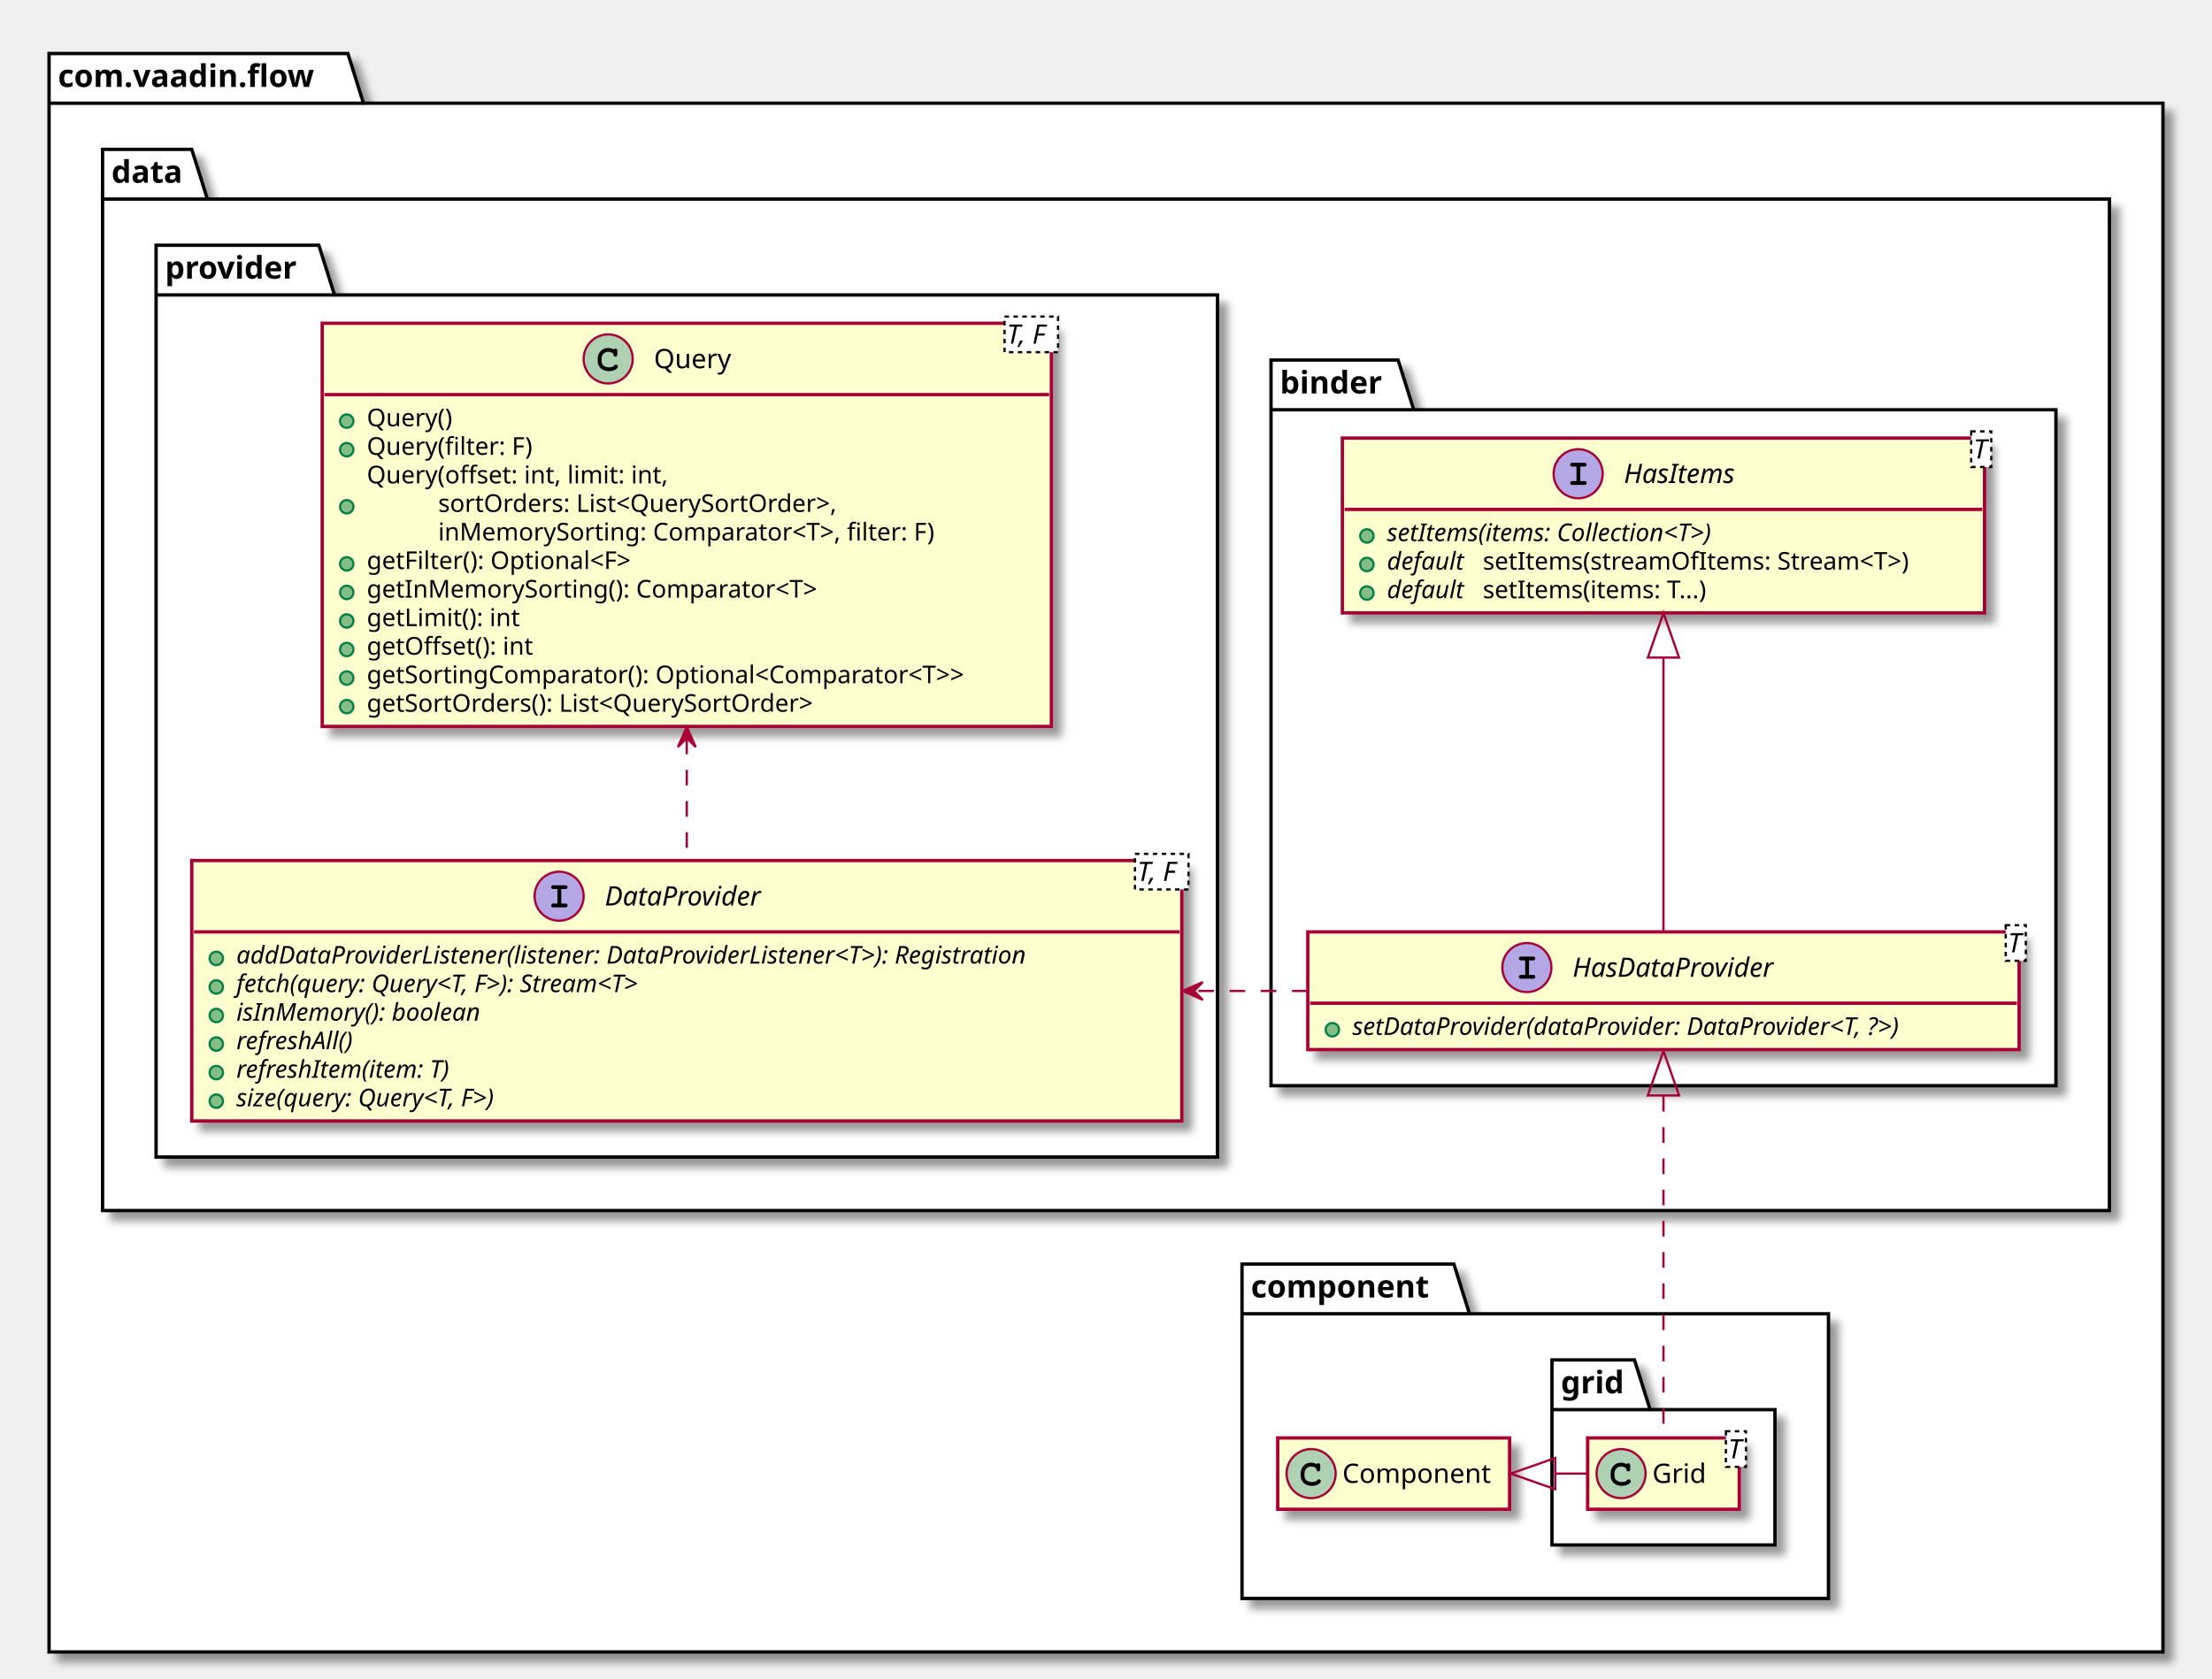
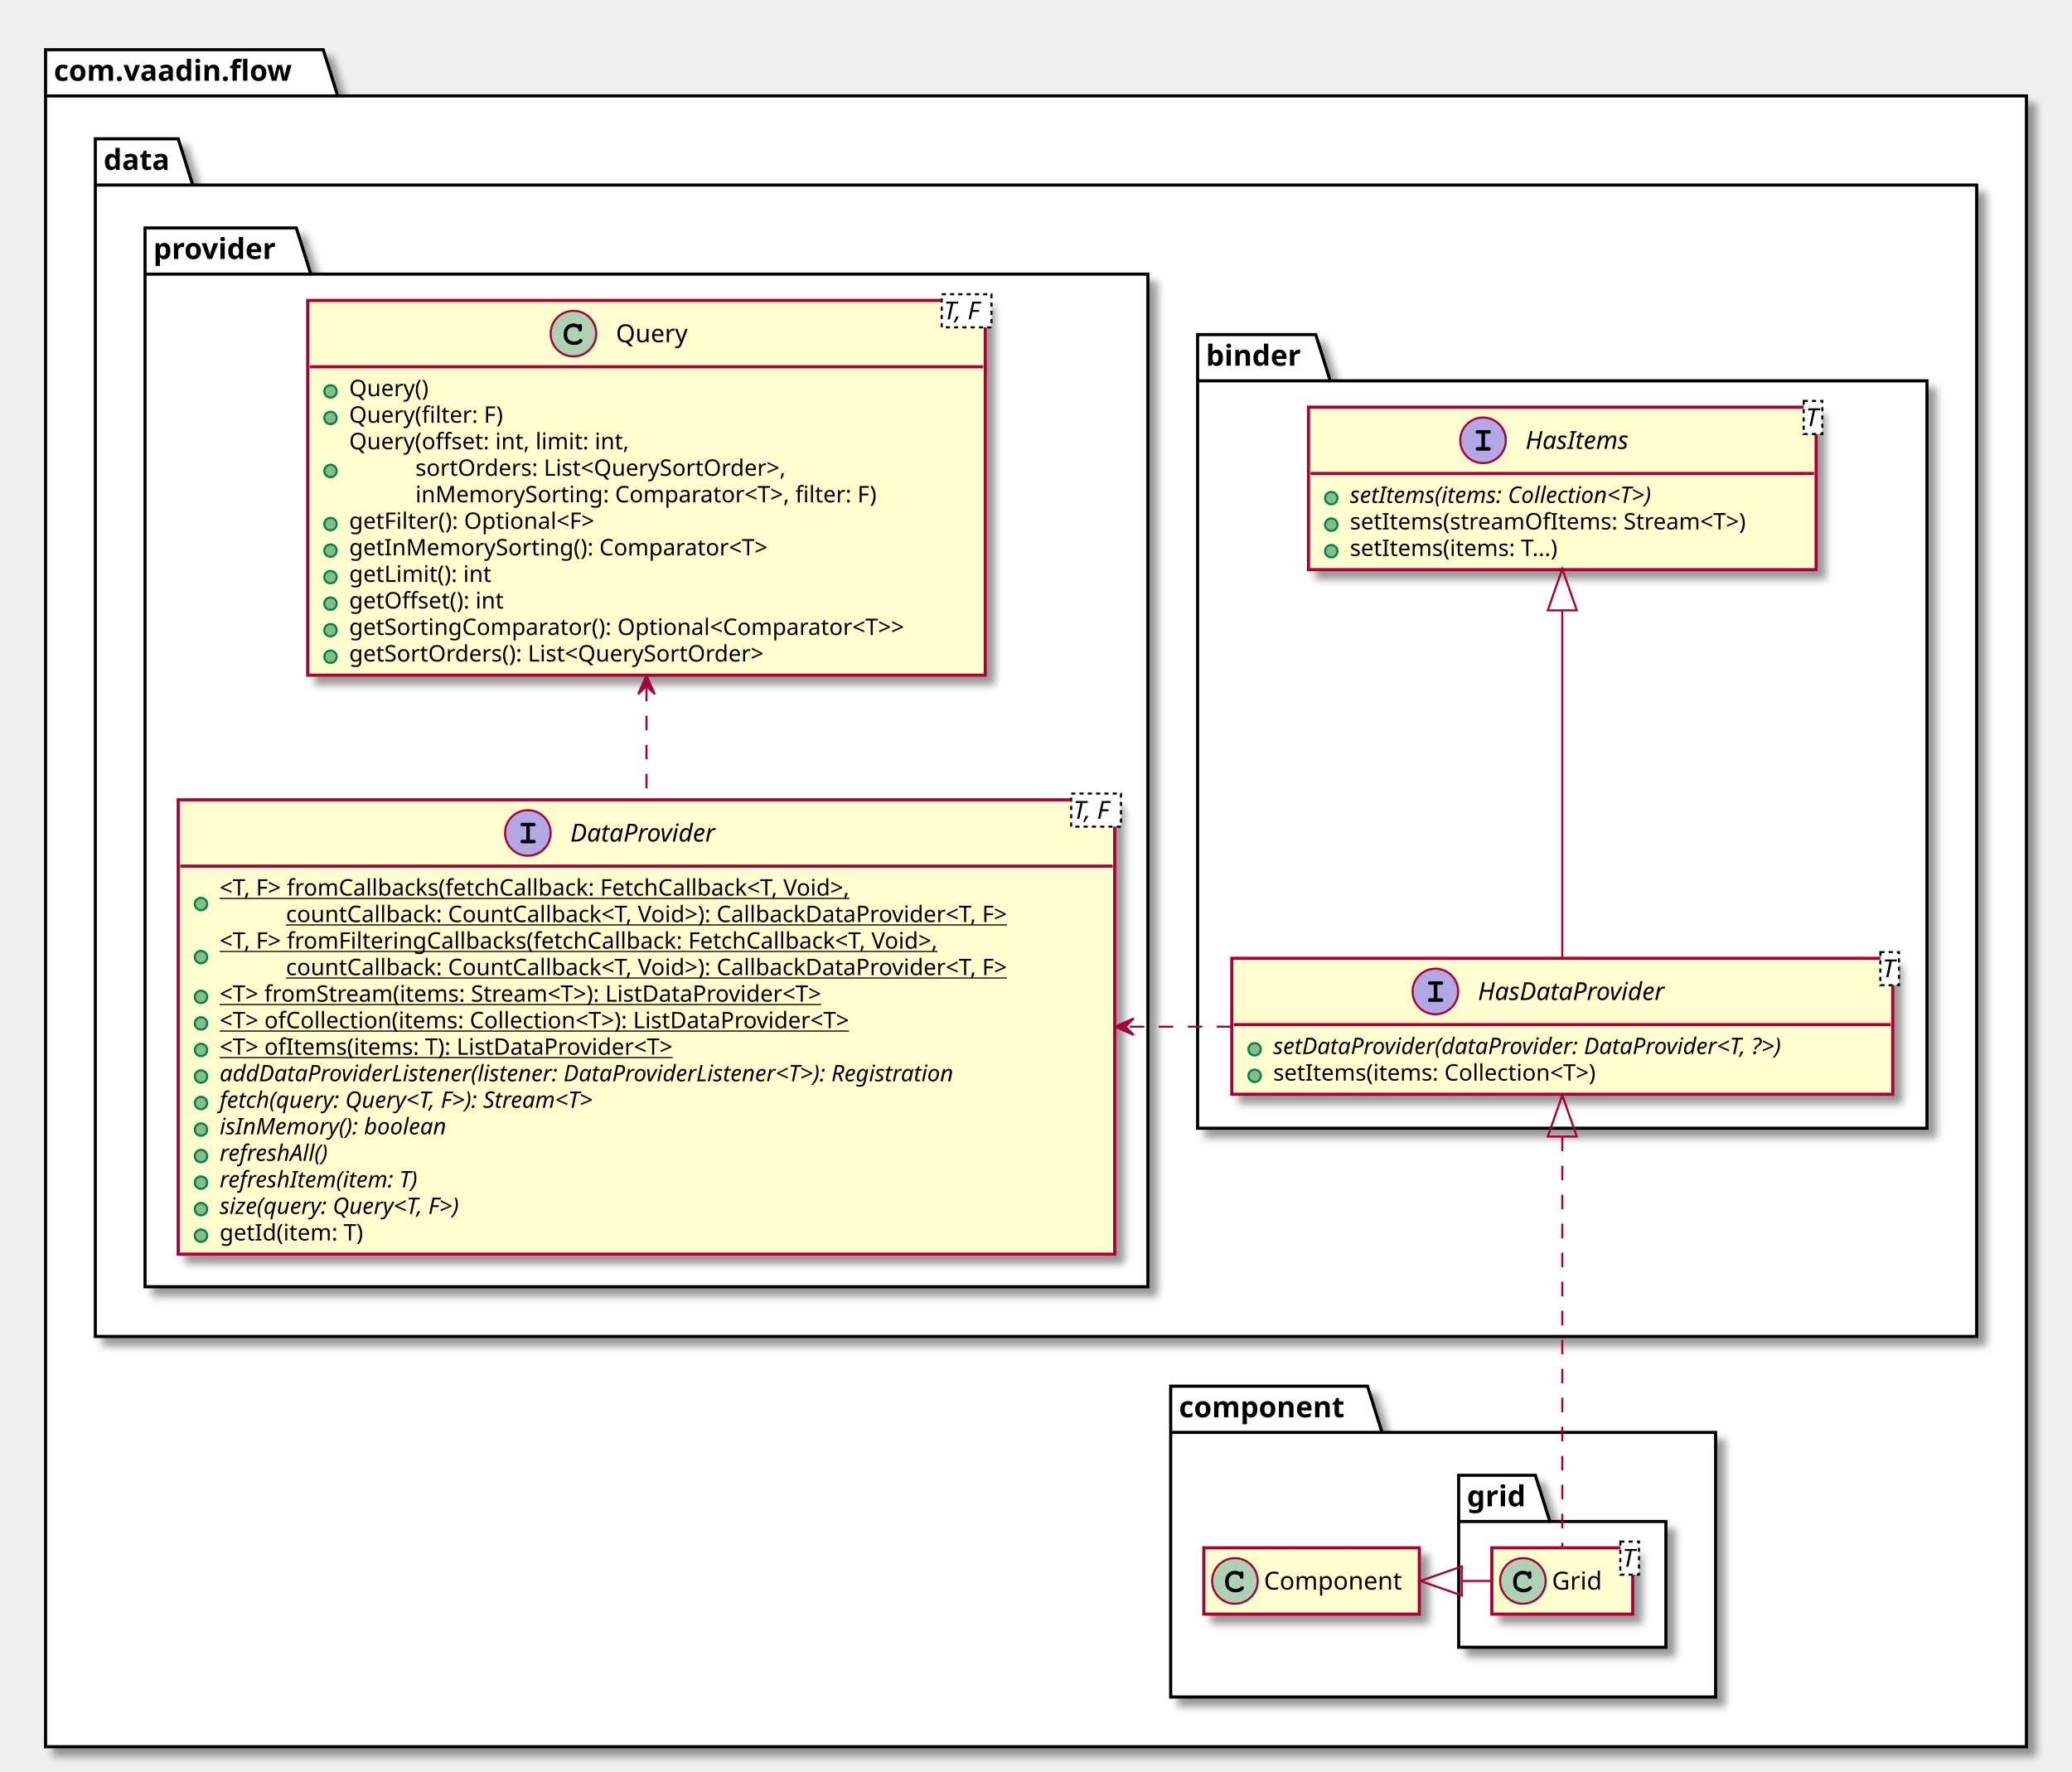
- <svg xmlns="http://www.w3.org/2000/svg" contentScriptType="application/ecmascript" contentStyleType="text/css" height="753px" preserveAspectRatio="xMidYMid" style="width:992px;height:753px;" version="1.1" viewBox="0 0 992 753" width="992px" zoomAndPan="magnify">
+ <svg xmlns="http://www.w3.org/2000/svg" contentScriptType="application/ecmascript" contentStyleType="text/css" height="855px" preserveAspectRatio="none" style="width:1000px;height:855px;" version="1.1" viewBox="0 0 1000 855" width="1000px" zoomAndPan="magnify">
  <defs>
-     <filter height="300%" id="f1wdlun2eez104" width="300%" x="-1" y="-1">
+     <filter height="300%" id="f4mv8ulw9kgvk" width="300%" x="-1" y="-1">
      <feGaussianBlur result="blurOut" stdDeviation="2.0" />
      <feColorMatrix in="blurOut" result="blurOut2" type="matrix" values="0 0 0 0 0 0 0 0 0 0 0 0 0 0 0 0 0 0 .4 0" />
      <feOffset dx="4.0" dy="4.0" in="blurOut2" result="blurOut3" />
      <feBlend in="SourceGraphic" in2="blurOut3" mode="normal" />
    </filter>
  </defs>
  <g>
-     <polygon fill="#FFFFFF" filter="url(#f1wdlun2eez104)" points="22,24,156,24,163,46.297,970,46.297,970,741,22,741,22,24" style="stroke: #000000; stroke-width: 1.5;" />
+     <polygon fill="#FFFFFF" filter="url(#f4mv8ulw9kgvk)" points="22,24,156,24,163,46.297,978,46.297,978,843,22,843,22,24" style="stroke: #000000; stroke-width: 1.5;" />
    <line style="stroke: #000000; stroke-width: 1.5;" x1="22" x2="163" y1="46.297" y2="46.297" />
    <text fill="#000000" font-family="sans-serif" font-size="14" font-weight="bold" lengthAdjust="spacingAndGlyphs" textLength="128" x="26" y="38.995">com.vaadin.flow</text>
-     <polygon fill="#FFFFFF" filter="url(#f1wdlun2eez104)" points="46,67,86,67,93,89.297,946,89.297,946,543,46,543,46,67" style="stroke: #000000; stroke-width: 1.5;" />
+     <polygon fill="#FFFFFF" filter="url(#f4mv8ulw9kgvk)" points="46,67,86,67,93,89.297,954,89.297,954,645,46,645,46,67" style="stroke: #000000; stroke-width: 1.5;" />
    <line style="stroke: #000000; stroke-width: 1.5;" x1="46" x2="93" y1="89.297" y2="89.297" />
    <text fill="#000000" font-family="sans-serif" font-size="14" font-weight="bold" lengthAdjust="spacingAndGlyphs" textLength="34" x="50" y="81.995">data</text>
-     <polygon fill="#FFFFFF" filter="url(#f1wdlun2eez104)" points="570,161.5,627,161.5,634,183.797,922,183.797,922,487,570,487,570,161.5" style="stroke: #000000; stroke-width: 1.5;" />
-     <line style="stroke: #000000; stroke-width: 1.5;" x1="570" x2="634" y1="183.797" y2="183.797" />
-     <text fill="#000000" font-family="sans-serif" font-size="14" font-weight="bold" lengthAdjust="spacingAndGlyphs" textLength="51" x="574" y="176.495">binder</text>
-     <polygon fill="#FFFFFF" filter="url(#f1wdlun2eez104)" points="70,110,143,110,150,132.297,546,132.297,546,519,70,519,70,110" style="stroke: #000000; stroke-width: 1.5;" />
+     <polygon fill="#FFFFFF" filter="url(#f4mv8ulw9kgvk)" points="578,161.5,635,161.5,642,183.797,930,183.797,930,544.5,578,544.5,578,161.5" style="stroke: #000000; stroke-width: 1.5;" />
+     <line style="stroke: #000000; stroke-width: 1.5;" x1="578" x2="642" y1="183.797" y2="183.797" />
+     <text fill="#000000" font-family="sans-serif" font-size="14" font-weight="bold" lengthAdjust="spacingAndGlyphs" textLength="51" x="582" y="176.495">binder</text>
+     <polygon fill="#FFFFFF" filter="url(#f4mv8ulw9kgvk)" points="70,110,143,110,150,132.297,554,132.297,554,621,70,621,70,110" style="stroke: #000000; stroke-width: 1.5;" />
    <line style="stroke: #000000; stroke-width: 1.5;" x1="70" x2="150" y1="132.297" y2="132.297" />
    <text fill="#000000" font-family="sans-serif" font-size="14" font-weight="bold" lengthAdjust="spacingAndGlyphs" textLength="67" x="74" y="124.995">provider</text>
-     <polygon fill="#FFFFFF" filter="url(#f1wdlun2eez104)" points="557,567,652,567,659,589.297,820,589.297,820,717,557,717,557,567" style="stroke: #000000; stroke-width: 1.5;" />
-     <line style="stroke: #000000; stroke-width: 1.5;" x1="557" x2="659" y1="589.297" y2="589.297" />
-     <text fill="#000000" font-family="sans-serif" font-size="14" font-weight="bold" lengthAdjust="spacingAndGlyphs" textLength="89" x="561" y="581.995">component</text>
-     <polygon fill="#FFFFFF" filter="url(#f1wdlun2eez104)" points="696,610,733,610,740,632.297,796,632.297,796,693,696,693,696,610" style="stroke: #000000; stroke-width: 1.5;" />
-     <line style="stroke: #000000; stroke-width: 1.5;" x1="696" x2="740" y1="632.297" y2="632.297" />
-     <text fill="#000000" font-family="sans-serif" font-size="14" font-weight="bold" lengthAdjust="spacingAndGlyphs" textLength="31" x="700" y="624.995">grid</text>
-     <rect fill="#FEFECE" filter="url(#f1wdlun2eez104)" height="78.414" id="HasItems" style="stroke: #A80036; stroke-width: 1.5;" width="288" x="602" y="196.5" />
-     <ellipse cx="707.75" cy="212.5" fill="#B4A7E5" rx="11" ry="11" style="stroke: #A80036; stroke-width: 1.0;" />
-     <path d="M708.703,209.281 L708.703,215.797 L710.422,215.797 C710.875,215.797 711.016,215.828 711.188,215.953 C711.422,216.125 711.531,216.375 711.531,216.656 C711.531,217.219 711.172,217.5 710.422,217.5 L705.281,217.5 C704.875,217.5 704.672,217.453 704.516,217.328 C704.297,217.172 704.156,216.906 704.156,216.656 C704.156,216.359 704.312,216.078 704.562,215.922 C704.719,215.812 704.844,215.797 705.281,215.797 L707,215.797 L707,209.281 L705.281,209.281 C704.859,209.281 704.672,209.25 704.516,209.141 C704.297,208.969 704.156,208.719 704.156,208.438 C704.156,208.156 704.312,207.859 704.562,207.703 C704.719,207.609 704.844,207.594 705.281,207.594 L710.422,207.594 C710.875,207.594 711.016,207.625 711.188,207.734 C711.422,207.906 711.531,208.172 711.531,208.438 C711.531,208.734 711.391,209.016 711.125,209.172 C711,209.25 710.812,209.281 710.422,209.281 Z " />
-     <text fill="#000000" font-family="sans-serif" font-size="12" font-style="italic" lengthAdjust="spacingAndGlyphs" textLength="57" x="728.25" y="216.654">HasItems</text>
-     <rect fill="#FFFFFF" height="15.969" style="stroke: #000000; stroke-width: 1.0; stroke-dasharray: 2.0,2.0;" width="9" x="884" y="193.5" />
-     <text fill="#000000" font-family="sans-serif" font-size="12" font-style="italic" lengthAdjust="spacingAndGlyphs" textLength="7" x="885" y="205.639">T</text>
-     <line style="stroke: #A80036; stroke-width: 1.5;" x1="603" x2="889" y1="228.5" y2="228.5" />
-     <ellipse cx="613" cy="240.402" fill="#84BE84" rx="3" ry="3" style="stroke: #038048; stroke-width: 1.0;" />
-     <text fill="#000000" font-family="sans-serif" font-size="11" font-style="italic" lengthAdjust="spacingAndGlyphs" textLength="175" x="622" y="242.71">setItems(items: Collection&lt;T&gt;)</text>
-     <ellipse cx="613" cy="253.207" fill="#84BE84" rx="3" ry="3" style="stroke: #038048; stroke-width: 1.0;" />
-     <text fill="#000000" font-family="sans-serif" font-size="11" font-style="italic" lengthAdjust="spacingAndGlyphs" textLength="39" x="622" y="255.515">default</text>
-     <text fill="#000000" font-family="sans-serif" font-size="11" lengthAdjust="spacingAndGlyphs" textLength="219" x="665" y="255.515">setItems(streamOfItems: Stream&lt;T&gt;)</text>
-     <ellipse cx="613" cy="266.012" fill="#84BE84" rx="3" ry="3" style="stroke: #038048; stroke-width: 1.0;" />
-     <text fill="#000000" font-family="sans-serif" font-size="11" font-style="italic" lengthAdjust="spacingAndGlyphs" textLength="39" x="622" y="268.32">default</text>
-     <text fill="#000000" font-family="sans-serif" font-size="11" lengthAdjust="spacingAndGlyphs" textLength="117" x="665" y="268.32">setItems(items: T...)</text>
-     <rect fill="#FEFECE" filter="url(#f1wdlun2eez104)" height="52.805" id="HasDataProvider" style="stroke: #A80036; stroke-width: 1.5;" width="319" x="586.5" y="418" />
-     <ellipse cx="684.75" cy="434" fill="#B4A7E5" rx="11" ry="11" style="stroke: #A80036; stroke-width: 1.0;" />
-     <path d="M685.703,430.781 L685.703,437.297 L687.422,437.297 C687.875,437.297 688.016,437.328 688.188,437.453 C688.422,437.625 688.531,437.875 688.531,438.156 C688.531,438.719 688.172,439 687.422,439 L682.281,439 C681.875,439 681.672,438.953 681.516,438.828 C681.297,438.672 681.156,438.406 681.156,438.156 C681.156,437.859 681.312,437.578 681.562,437.422 C681.719,437.312 681.844,437.297 682.281,437.297 L684,437.297 L684,430.781 L682.281,430.781 C681.859,430.781 681.672,430.75 681.516,430.641 C681.297,430.469 681.156,430.219 681.156,429.938 C681.156,429.656 681.312,429.359 681.562,429.203 C681.719,429.109 681.844,429.094 682.281,429.094 L687.422,429.094 C687.875,429.094 688.016,429.125 688.188,429.234 C688.422,429.406 688.531,429.672 688.531,429.938 C688.531,430.234 688.391,430.516 688.125,430.672 C688,430.75 687.812,430.781 687.422,430.781 Z " />
-     <text fill="#000000" font-family="sans-serif" font-size="12" font-style="italic" lengthAdjust="spacingAndGlyphs" textLength="103" x="705.25" y="438.154">HasDataProvider</text>
-     <rect fill="#FFFFFF" height="15.969" style="stroke: #000000; stroke-width: 1.0; stroke-dasharray: 2.0,2.0;" width="9" x="899.5" y="415" />
-     <text fill="#000000" font-family="sans-serif" font-size="12" font-style="italic" lengthAdjust="spacingAndGlyphs" textLength="7" x="900.5" y="427.139">T</text>
-     <line style="stroke: #A80036; stroke-width: 1.5;" x1="587.5" x2="904.5" y1="450" y2="450" />
-     <ellipse cx="597.5" cy="461.902" fill="#84BE84" rx="3" ry="3" style="stroke: #038048; stroke-width: 1.0;" />
-     <text fill="#000000" font-family="sans-serif" font-size="11" font-style="italic" lengthAdjust="spacingAndGlyphs" textLength="293" x="606.5" y="464.21">setDataProvider(dataProvider: DataProvider&lt;T, ?&gt;)</text>
-     <rect fill="#FEFECE" filter="url(#f1wdlun2eez104)" height="116.828" id="DataProvider" style="stroke: #A80036; stroke-width: 1.5;" width="444" x="86" y="386" />
-     <ellipse cx="250.75" cy="402" fill="#B4A7E5" rx="11" ry="11" style="stroke: #A80036; stroke-width: 1.0;" />
-     <path d="M251.703,398.781 L251.703,405.297 L253.422,405.297 C253.875,405.297 254.016,405.328 254.188,405.453 C254.422,405.625 254.531,405.875 254.531,406.156 C254.531,406.719 254.172,407 253.422,407 L248.281,407 C247.875,407 247.672,406.953 247.516,406.828 C247.297,406.672 247.156,406.406 247.156,406.156 C247.156,405.859 247.312,405.578 247.562,405.422 C247.719,405.312 247.844,405.297 248.281,405.297 L250,405.297 L250,398.781 L248.281,398.781 C247.859,398.781 247.672,398.75 247.516,398.641 C247.297,398.469 247.156,398.219 247.156,397.938 C247.156,397.656 247.312,397.359 247.562,397.203 C247.719,397.109 247.844,397.094 248.281,397.094 L253.422,397.094 C253.875,397.094 254.016,397.125 254.188,397.234 C254.422,397.406 254.531,397.672 254.531,397.938 C254.531,398.234 254.391,398.516 254.125,398.672 C254,398.75 253.812,398.781 253.422,398.781 Z " />
-     <text fill="#000000" font-family="sans-serif" font-size="12" font-style="italic" lengthAdjust="spacingAndGlyphs" textLength="80" x="271.25" y="406.154">DataProvider</text>
-     <rect fill="#FFFFFF" height="15.969" style="stroke: #000000; stroke-width: 1.0; stroke-dasharray: 2.0,2.0;" width="24" x="509" y="383" />
-     <text fill="#000000" font-family="sans-serif" font-size="12" font-style="italic" lengthAdjust="spacingAndGlyphs" textLength="22" x="510" y="395.139">T, F</text>
-     <line style="stroke: #A80036; stroke-width: 1.5;" x1="87" x2="529" y1="418" y2="418" />
-     <ellipse cx="97" cy="429.902" fill="#84BE84" rx="3" ry="3" style="stroke: #038048; stroke-width: 1.0;" />
-     <text fill="#000000" font-family="sans-serif" font-size="11" font-style="italic" lengthAdjust="spacingAndGlyphs" textLength="418" x="106" y="432.21">addDataProviderListener(listener: DataProviderListener&lt;T&gt;): Registration</text>
-     <ellipse cx="97" cy="442.707" fill="#84BE84" rx="3" ry="3" style="stroke: #038048; stroke-width: 1.0;" />
-     <text fill="#000000" font-family="sans-serif" font-size="11" font-style="italic" lengthAdjust="spacingAndGlyphs" textLength="225" x="106" y="445.015">fetch(query: Query&lt;T, F&gt;): Stream&lt;T&gt;</text>
-     <ellipse cx="97" cy="455.512" fill="#84BE84" rx="3" ry="3" style="stroke: #038048; stroke-width: 1.0;" />
-     <text fill="#000000" font-family="sans-serif" font-size="11" font-style="italic" lengthAdjust="spacingAndGlyphs" textLength="126" x="106" y="457.82">isInMemory(): boolean</text>
-     <ellipse cx="97" cy="468.316" fill="#84BE84" rx="3" ry="3" style="stroke: #038048; stroke-width: 1.0;" />
-     <text fill="#000000" font-family="sans-serif" font-size="11" font-style="italic" lengthAdjust="spacingAndGlyphs" textLength="63" x="106" y="470.625">refreshAll()</text>
+     <polygon fill="#FFFFFF" filter="url(#f4mv8ulw9kgvk)" points="565,669,660,669,667,691.297,828,691.297,828,819,565,819,565,669" style="stroke: #000000; stroke-width: 1.5;" />
+     <line style="stroke: #000000; stroke-width: 1.5;" x1="565" x2="667" y1="691.297" y2="691.297" />
+     <text fill="#000000" font-family="sans-serif" font-size="14" font-weight="bold" lengthAdjust="spacingAndGlyphs" textLength="89" x="569" y="683.995">component</text>
+     <polygon fill="#FFFFFF" filter="url(#f4mv8ulw9kgvk)" points="704,712,741,712,748,734.297,804,734.297,804,795,704,795,704,712" style="stroke: #000000; stroke-width: 1.5;" />
+     <line style="stroke: #000000; stroke-width: 1.5;" x1="704" x2="748" y1="734.297" y2="734.297" />
+     <text fill="#000000" font-family="sans-serif" font-size="14" font-weight="bold" lengthAdjust="spacingAndGlyphs" textLength="31" x="708" y="726.995">grid</text>
+     <rect fill="#FEFECE" filter="url(#f4mv8ulw9kgvk)" height="78.414" id="HasItems" style="stroke: #A80036; stroke-width: 1.5;" width="245" x="631.5" y="196.5" />
+     <ellipse cx="715.75" cy="212.5" fill="#B4A7E5" rx="11" ry="11" style="stroke: #A80036; stroke-width: 1.0;" />
+     <path d="M716.703,209.281 L716.703,215.797 L718.422,215.797 C718.875,215.797 719.016,215.828 719.188,215.953 C719.422,216.125 719.531,216.375 719.531,216.656 C719.531,217.219 719.172,217.5 718.422,217.5 L713.281,217.5 C712.875,217.5 712.672,217.453 712.516,217.328 C712.297,217.172 712.156,216.906 712.156,216.656 C712.156,216.359 712.312,216.078 712.562,215.922 C712.719,215.812 712.844,215.797 713.281,215.797 L715,215.797 L715,209.281 L713.281,209.281 C712.859,209.281 712.672,209.25 712.516,209.141 C712.297,208.969 712.156,208.719 712.156,208.438 C712.156,208.156 712.312,207.859 712.562,207.703 C712.719,207.609 712.844,207.594 713.281,207.594 L718.422,207.594 C718.875,207.594 719.016,207.625 719.188,207.734 C719.422,207.906 719.531,208.172 719.531,208.438 C719.531,208.734 719.391,209.016 719.125,209.172 C719,209.25 718.812,209.281 718.422,209.281 Z " />
+     <text fill="#000000" font-family="sans-serif" font-size="12" font-style="italic" lengthAdjust="spacingAndGlyphs" textLength="57" x="736.25" y="216.654">HasItems</text>
+     <rect fill="#FFFFFF" height="15.969" style="stroke: #000000; stroke-width: 1.0; stroke-dasharray: 2.0,2.0;" width="9" x="870.5" y="193.5" />
+     <text fill="#000000" font-family="sans-serif" font-size="12" font-style="italic" lengthAdjust="spacingAndGlyphs" textLength="7" x="871.5" y="205.639">T</text>
+     <line style="stroke: #A80036; stroke-width: 1.5;" x1="632.5" x2="875.5" y1="228.5" y2="228.5" />
+     <ellipse cx="642.5" cy="240.402" fill="#84BE84" rx="3" ry="3" style="stroke: #038048; stroke-width: 1.0;" />
+     <text fill="#000000" font-family="sans-serif" font-size="11" font-style="italic" lengthAdjust="spacingAndGlyphs" textLength="175" x="651.5" y="242.71">setItems(items: Collection&lt;T&gt;)</text>
+     <ellipse cx="642.5" cy="253.207" fill="#84BE84" rx="3" ry="3" style="stroke: #038048; stroke-width: 1.0;" />
+     <text fill="#000000" font-family="sans-serif" font-size="11" lengthAdjust="spacingAndGlyphs" textLength="219" x="651.5" y="255.515">setItems(streamOfItems: Stream&lt;T&gt;)</text>
+     <ellipse cx="642.5" cy="266.012" fill="#84BE84" rx="3" ry="3" style="stroke: #038048; stroke-width: 1.0;" />
+     <text fill="#000000" font-family="sans-serif" font-size="11" lengthAdjust="spacingAndGlyphs" textLength="117" x="651.5" y="268.32">setItems(items: T...)</text>
+     <rect fill="#FEFECE" filter="url(#f4mv8ulw9kgvk)" height="65.609" id="HasDataProvider" style="stroke: #A80036; stroke-width: 1.5;" width="319" x="594.5" y="462.5" />
+     <ellipse cx="692.75" cy="478.5" fill="#B4A7E5" rx="11" ry="11" style="stroke: #A80036; stroke-width: 1.0;" />
+     <path d="M693.703,475.281 L693.703,481.797 L695.422,481.797 C695.875,481.797 696.016,481.828 696.188,481.953 C696.422,482.125 696.531,482.375 696.531,482.656 C696.531,483.219 696.172,483.5 695.422,483.5 L690.281,483.5 C689.875,483.5 689.672,483.453 689.516,483.328 C689.297,483.172 689.156,482.906 689.156,482.656 C689.156,482.359 689.312,482.078 689.562,481.922 C689.719,481.812 689.844,481.797 690.281,481.797 L692,481.797 L692,475.281 L690.281,475.281 C689.859,475.281 689.672,475.25 689.516,475.141 C689.297,474.969 689.156,474.719 689.156,474.438 C689.156,474.156 689.312,473.859 689.562,473.703 C689.719,473.609 689.844,473.594 690.281,473.594 L695.422,473.594 C695.875,473.594 696.016,473.625 696.188,473.734 C696.422,473.906 696.531,474.172 696.531,474.438 C696.531,474.734 696.391,475.016 696.125,475.172 C696,475.25 695.812,475.281 695.422,475.281 Z " />
+     <text fill="#000000" font-family="sans-serif" font-size="12" font-style="italic" lengthAdjust="spacingAndGlyphs" textLength="103" x="713.25" y="482.654">HasDataProvider</text>
+     <rect fill="#FFFFFF" height="15.969" style="stroke: #000000; stroke-width: 1.0; stroke-dasharray: 2.0,2.0;" width="9" x="907.5" y="459.5" />
+     <text fill="#000000" font-family="sans-serif" font-size="12" font-style="italic" lengthAdjust="spacingAndGlyphs" textLength="7" x="908.5" y="471.639">T</text>
+     <line style="stroke: #A80036; stroke-width: 1.5;" x1="595.5" x2="912.5" y1="494.5" y2="494.5" />
+     <ellipse cx="605.5" cy="506.402" fill="#84BE84" rx="3" ry="3" style="stroke: #038048; stroke-width: 1.0;" />
+     <text fill="#000000" font-family="sans-serif" font-size="11" font-style="italic" lengthAdjust="spacingAndGlyphs" textLength="293" x="614.5" y="508.71">setDataProvider(dataProvider: DataProvider&lt;T, ?&gt;)</text>
+     <ellipse cx="605.5" cy="519.207" fill="#84BE84" rx="3" ry="3" style="stroke: #038048; stroke-width: 1.0;" />
+     <text fill="#000000" font-family="sans-serif" font-size="11" lengthAdjust="spacingAndGlyphs" textLength="178" x="614.5" y="521.515">setItems(items: Collection&lt;T&gt;)</text>
+     <rect fill="#FEFECE" filter="url(#f4mv8ulw9kgvk)" height="219.266" id="DataProvider" style="stroke: #A80036; stroke-width: 1.5;" width="452" x="86" y="386" />
+     <ellipse cx="254.75" cy="402" fill="#B4A7E5" rx="11" ry="11" style="stroke: #A80036; stroke-width: 1.0;" />
+     <path d="M255.703,398.781 L255.703,405.297 L257.422,405.297 C257.875,405.297 258.016,405.328 258.188,405.453 C258.422,405.625 258.531,405.875 258.531,406.156 C258.531,406.719 258.172,407 257.422,407 L252.281,407 C251.875,407 251.672,406.953 251.516,406.828 C251.297,406.672 251.156,406.406 251.156,406.156 C251.156,405.859 251.312,405.578 251.562,405.422 C251.719,405.312 251.844,405.297 252.281,405.297 L254,405.297 L254,398.781 L252.281,398.781 C251.859,398.781 251.672,398.75 251.516,398.641 C251.297,398.469 251.156,398.219 251.156,397.938 C251.156,397.656 251.312,397.359 251.562,397.203 C251.719,397.109 251.844,397.094 252.281,397.094 L257.422,397.094 C257.875,397.094 258.016,397.125 258.188,397.234 C258.422,397.406 258.531,397.672 258.531,397.938 C258.531,398.234 258.391,398.516 258.125,398.672 C258,398.75 257.812,398.781 257.422,398.781 Z " />
+     <text fill="#000000" font-family="sans-serif" font-size="12" font-style="italic" lengthAdjust="spacingAndGlyphs" textLength="80" x="275.25" y="406.154">DataProvider</text>
+     <rect fill="#FFFFFF" height="15.969" style="stroke: #000000; stroke-width: 1.0; stroke-dasharray: 2.0,2.0;" width="24" x="517" y="383" />
+     <text fill="#000000" font-family="sans-serif" font-size="12" font-style="italic" lengthAdjust="spacingAndGlyphs" textLength="22" x="518" y="395.139">T, F</text>
+     <line style="stroke: #A80036; stroke-width: 1.5;" x1="87" x2="537" y1="418" y2="418" />
+     <ellipse cx="97" cy="436.305" fill="#84BE84" rx="3" ry="3" style="stroke: #038048; stroke-width: 1.0;" />
+     <text fill="#000000" font-family="sans-serif" font-size="11" lengthAdjust="spacingAndGlyphs" text-decoration="underline" textLength="349" x="106" y="432.21">&lt;T, F&gt; fromCallbacks(fetchCallback: FetchCallback&lt;T, Void&gt;,</text>
+     <text fill="#000000" font-family="sans-serif" font-size="11" lengthAdjust="spacingAndGlyphs" text-decoration="underline" textLength="394" x="138" y="445.015">countCallback: CountCallback&lt;T, Void&gt;): CallbackDataProvider&lt;T, F&gt;</text>
+     <ellipse cx="97" cy="461.914" fill="#84BE84" rx="3" ry="3" style="stroke: #038048; stroke-width: 1.0;" />
+     <text fill="#000000" font-family="sans-serif" font-size="11" lengthAdjust="spacingAndGlyphs" text-decoration="underline" textLength="394" x="106" y="457.82">&lt;T, F&gt; fromFilteringCallbacks(fetchCallback: FetchCallback&lt;T, Void&gt;,</text>
+     <text fill="#000000" font-family="sans-serif" font-size="11" lengthAdjust="spacingAndGlyphs" text-decoration="underline" textLength="394" x="138" y="470.625">countCallback: CountCallback&lt;T, Void&gt;): CallbackDataProvider&lt;T, F&gt;</text>
    <ellipse cx="97" cy="481.121" fill="#84BE84" rx="3" ry="3" style="stroke: #038048; stroke-width: 1.0;" />
-     <text fill="#000000" font-family="sans-serif" font-size="11" font-style="italic" lengthAdjust="spacingAndGlyphs" textLength="114" x="106" y="483.429">refreshItem(item: T)</text>
+     <text fill="#000000" font-family="sans-serif" font-size="11" lengthAdjust="spacingAndGlyphs" text-decoration="underline" textLength="339" x="106" y="483.429">&lt;T&gt; fromStream(items: Stream&lt;T&gt;): ListDataProvider&lt;T&gt;</text>
    <ellipse cx="97" cy="493.926" fill="#84BE84" rx="3" ry="3" style="stroke: #038048; stroke-width: 1.0;" />
-     <text fill="#000000" font-family="sans-serif" font-size="11" font-style="italic" lengthAdjust="spacingAndGlyphs" textLength="145" x="106" y="496.234">size(query: Query&lt;T, F&gt;)</text>
-     <rect fill="#FEFECE" filter="url(#f1wdlun2eez104)" height="180.852" id="Query" style="stroke: #A80036; stroke-width: 1.5;" width="327" x="144.5" y="145" />
-     <ellipse cx="272.75" cy="161" fill="#ADD1B2" rx="11" ry="11" style="stroke: #A80036; stroke-width: 1.0;" />
-     <path d="M275.094,156.672 L275.266,156.75 C275.484,156.438 275.688,156.344 275.984,156.344 C276.281,156.344 276.562,156.484 276.719,156.75 C276.812,156.906 276.828,157.031 276.828,157.469 L276.828,158.891 C276.828,159.312 276.797,159.5 276.688,159.656 C276.516,159.875 276.25,160.016 275.984,160.016 C275.766,160.016 275.531,159.906 275.391,159.766 C275.25,159.641 275.219,159.516 275.156,159.109 C275.062,158.703 274.891,158.484 274.406,158.203 C273.938,157.953 273.328,157.797 272.75,157.797 C271.016,157.797 269.766,159.109 269.766,160.891 L269.766,161.984 C269.766,163.688 271.062,164.781 273.109,164.781 C273.875,164.781 274.562,164.656 274.984,164.391 C275.172,164.297 275.172,164.297 275.625,163.812 C275.812,163.625 276.016,163.547 276.234,163.547 C276.703,163.547 277.094,163.938 277.094,164.391 C277.094,164.781 276.766,165.234 276.188,165.641 C275.438,166.188 274.281,166.484 273.062,166.484 C270.172,166.484 268.062,164.594 268.062,162.016 L268.062,160.891 C268.062,158.172 270.062,156.094 272.688,156.094 C273.562,156.094 274.156,156.234 275.094,156.672 Z " />
-     <text fill="#000000" font-family="sans-serif" font-size="12" lengthAdjust="spacingAndGlyphs" textLength="36" x="293.25" y="165.154">Query</text>
-     <rect fill="#FFFFFF" height="15.969" style="stroke: #000000; stroke-width: 1.0; stroke-dasharray: 2.0,2.0;" width="24" x="450.5" y="142" />
-     <text fill="#000000" font-family="sans-serif" font-size="12" font-style="italic" lengthAdjust="spacingAndGlyphs" textLength="22" x="451.5" y="154.139">T, F</text>
-     <line style="stroke: #A80036; stroke-width: 1.5;" x1="145.5" x2="470.5" y1="177" y2="177" />
-     <ellipse cx="155.5" cy="188.902" fill="#84BE84" rx="3" ry="3" style="stroke: #038048; stroke-width: 1.0;" />
-     <text fill="#000000" font-family="sans-serif" font-size="11" lengthAdjust="spacingAndGlyphs" textLength="42" x="164.5" y="191.21">Query()</text>
-     <ellipse cx="155.5" cy="201.707" fill="#84BE84" rx="3" ry="3" style="stroke: #038048; stroke-width: 1.0;" />
-     <text fill="#000000" font-family="sans-serif" font-size="11" lengthAdjust="spacingAndGlyphs" textLength="82" x="164.5" y="204.015">Query(filter: F)</text>
-     <ellipse cx="155.5" cy="227.316" fill="#84BE84" rx="3" ry="3" style="stroke: #038048; stroke-width: 1.0;" />
-     <text fill="#000000" font-family="sans-serif" font-size="11" lengthAdjust="spacingAndGlyphs" textLength="151" x="164.5" y="216.82">Query(offset: int, limit: int,</text>
-     <text fill="#000000" font-family="sans-serif" font-size="11" lengthAdjust="spacingAndGlyphs" textLength="204" x="196.5" y="229.625">sortOrders: List&lt;QuerySortOrder&gt;,</text>
-     <text fill="#000000" font-family="sans-serif" font-size="11" lengthAdjust="spacingAndGlyphs" textLength="249" x="196.5" y="242.429">inMemorySorting: Comparator&lt;T&gt;, filter: F)</text>
-     <ellipse cx="155.5" cy="252.926" fill="#84BE84" rx="3" ry="3" style="stroke: #038048; stroke-width: 1.0;" />
-     <text fill="#000000" font-family="sans-serif" font-size="11" lengthAdjust="spacingAndGlyphs" textLength="133" x="164.5" y="255.234">getFilter(): Optional&lt;F&gt;</text>
-     <ellipse cx="155.5" cy="265.731" fill="#84BE84" rx="3" ry="3" style="stroke: #038048; stroke-width: 1.0;" />
-     <text fill="#000000" font-family="sans-serif" font-size="11" lengthAdjust="spacingAndGlyphs" textLength="223" x="164.5" y="268.039">getInMemorySorting(): Comparator&lt;T&gt;</text>
-     <ellipse cx="155.5" cy="278.535" fill="#84BE84" rx="3" ry="3" style="stroke: #038048; stroke-width: 1.0;" />
-     <text fill="#000000" font-family="sans-serif" font-size="11" lengthAdjust="spacingAndGlyphs" textLength="75" x="164.5" y="280.843">getLimit(): int</text>
-     <ellipse cx="155.5" cy="291.34" fill="#84BE84" rx="3" ry="3" style="stroke: #038048; stroke-width: 1.0;" />
-     <text fill="#000000" font-family="sans-serif" font-size="11" lengthAdjust="spacingAndGlyphs" textLength="83" x="164.5" y="293.648">getOffset(): int</text>
-     <ellipse cx="155.5" cy="304.144" fill="#84BE84" rx="3" ry="3" style="stroke: #038048; stroke-width: 1.0;" />
-     <text fill="#000000" font-family="sans-serif" font-size="11" lengthAdjust="spacingAndGlyphs" textLength="301" x="164.5" y="306.453">getSortingComparator(): Optional&lt;Comparator&lt;T&gt;&gt;</text>
-     <ellipse cx="155.5" cy="316.949" fill="#84BE84" rx="3" ry="3" style="stroke: #038048; stroke-width: 1.0;" />
-     <text fill="#000000" font-family="sans-serif" font-size="11" lengthAdjust="spacingAndGlyphs" textLength="227" x="164.5" y="319.257">getSortOrders(): List&lt;QuerySortOrder&gt;</text>
-     <rect fill="#FEFECE" filter="url(#f1wdlun2eez104)" height="32" id="Component" style="stroke: #A80036; stroke-width: 1.5;" width="104" x="573" y="645" />
-     <ellipse cx="588" cy="661" fill="#ADD1B2" rx="11" ry="11" style="stroke: #A80036; stroke-width: 1.0;" />
-     <path d="M590.344,656.672 L590.516,656.75 C590.734,656.438 590.938,656.344 591.234,656.344 C591.531,656.344 591.812,656.484 591.969,656.75 C592.062,656.906 592.078,657.031 592.078,657.469 L592.078,658.891 C592.078,659.312 592.047,659.5 591.938,659.656 C591.766,659.875 591.5,660.016 591.234,660.016 C591.016,660.016 590.781,659.906 590.641,659.766 C590.5,659.641 590.469,659.516 590.406,659.109 C590.312,658.703 590.141,658.484 589.656,658.203 C589.188,657.953 588.578,657.797 588,657.797 C586.266,657.797 585.016,659.109 585.016,660.891 L585.016,661.984 C585.016,663.688 586.312,664.781 588.359,664.781 C589.125,664.781 589.812,664.656 590.234,664.391 C590.422,664.297 590.422,664.297 590.875,663.812 C591.062,663.625 591.266,663.547 591.484,663.547 C591.953,663.547 592.344,663.938 592.344,664.391 C592.344,664.781 592.016,665.234 591.438,665.641 C590.688,666.188 589.531,666.484 588.312,666.484 C585.422,666.484 583.312,664.594 583.312,662.016 L583.312,660.891 C583.312,658.172 585.312,656.094 587.938,656.094 C588.812,656.094 589.406,656.234 590.344,656.672 Z " />
-     <text fill="#000000" font-family="sans-serif" font-size="12" lengthAdjust="spacingAndGlyphs" textLength="72" x="602" y="665.154">Component</text>
-     <rect fill="#FEFECE" filter="url(#f1wdlun2eez104)" height="32" id="Grid" style="stroke: #A80036; stroke-width: 1.5;" width="68" x="712" y="645" />
-     <ellipse cx="727" cy="661" fill="#ADD1B2" rx="11" ry="11" style="stroke: #A80036; stroke-width: 1.0;" />
-     <path d="M729.344,656.672 L729.516,656.75 C729.734,656.438 729.938,656.344 730.234,656.344 C730.531,656.344 730.812,656.484 730.969,656.75 C731.062,656.906 731.078,657.031 731.078,657.469 L731.078,658.891 C731.078,659.312 731.047,659.5 730.938,659.656 C730.766,659.875 730.5,660.016 730.234,660.016 C730.016,660.016 729.781,659.906 729.641,659.766 C729.5,659.641 729.469,659.516 729.406,659.109 C729.312,658.703 729.141,658.484 728.656,658.203 C728.188,657.953 727.578,657.797 727,657.797 C725.266,657.797 724.016,659.109 724.016,660.891 L724.016,661.984 C724.016,663.688 725.312,664.781 727.359,664.781 C728.125,664.781 728.812,664.656 729.234,664.391 C729.422,664.297 729.422,664.297 729.875,663.812 C730.062,663.625 730.266,663.547 730.484,663.547 C730.953,663.547 731.344,663.938 731.344,664.391 C731.344,664.781 731.016,665.234 730.438,665.641 C729.688,666.188 728.531,666.484 727.312,666.484 C724.422,666.484 722.312,664.594 722.312,662.016 L722.312,660.891 C722.312,658.172 724.312,656.094 726.938,656.094 C727.812,656.094 728.406,656.234 729.344,656.672 Z " />
-     <text fill="#000000" font-family="sans-serif" font-size="12" lengthAdjust="spacingAndGlyphs" textLength="25" x="741" y="665.154">Grid</text>
-     <rect fill="#FFFFFF" height="15.969" style="stroke: #000000; stroke-width: 1.0; stroke-dasharray: 2.0,2.0;" width="9" x="774" y="642" />
-     <text fill="#000000" font-family="sans-serif" font-size="12" font-style="italic" lengthAdjust="spacingAndGlyphs" textLength="7" x="775" y="654.139">T</text>
-     <path d="M746,295.211 C746,335.714 746,387.555 746,417.987 " fill="none" id="HasItems-HasDataProvider" style="stroke: #A80036; stroke-width: 1.0;" />
-     <polygon fill="none" points="739,294.95,746,274.95,753,294.95,739,294.95" style="stroke: #A80036; stroke-width: 1.0;" />
-     <path d="M697.544,661 C702.273,661 707.003,661 711.732,661 " fill="none" id="Component-Grid" style="stroke: #A80036; stroke-width: 1.0;" />
-     <polygon fill="none" points="697.465,668,677.465,661,697.465,654,697.465,668" style="stroke: #A80036; stroke-width: 1.0;" />
-     <path d="M746,491.638 C746,540.091 746,613.521 746,644.91 " fill="none" id="HasDataProvider-Grid" style="stroke: #A80036; stroke-width: 1.0; stroke-dasharray: 7.0,7.0;" />
-     <polygon fill="none" points="739,491.374,746,471.374,753,491.374,739,491.374" style="stroke: #A80036; stroke-width: 1.0;" />
-     <path d="M586.422,444.5 C569.505,444.5 552.588,444.5 535.672,444.5 " fill="none" id="HasDataProvider-DataProvider" style="stroke: #A80036; stroke-width: 1.0; stroke-dasharray: 7.0,7.0;" />
-     <polygon fill="#A80036" points="530.422,444.5,539.422,448.5,535.422,444.5,539.422,440.5,530.422,444.5" style="stroke: #A80036; stroke-width: 1.0;" />
-     <path d="M308,331.315 C308,349.884 308,368.828 308,385.735 " fill="none" id="Query-DataProvider" style="stroke: #A80036; stroke-width: 1.0; stroke-dasharray: 7.0,7.0;" />
-     <polygon fill="#A80036" points="308,326.089,304,335.089,308,331.089,312,335.089,308,326.089" style="stroke: #A80036; stroke-width: 1.0;" />
+     <text fill="#000000" font-family="sans-serif" font-size="11" lengthAdjust="spacingAndGlyphs" text-decoration="underline" textLength="349" x="106" y="496.234">&lt;T&gt; ofCollection(items: Collection&lt;T&gt;): ListDataProvider&lt;T&gt;</text>
+     <ellipse cx="97" cy="506.731" fill="#84BE84" rx="3" ry="3" style="stroke: #038048; stroke-width: 1.0;" />
+     <text fill="#000000" font-family="sans-serif" font-size="11" lengthAdjust="spacingAndGlyphs" text-decoration="underline" textLength="253" x="106" y="509.039">&lt;T&gt; ofItems(items: T): ListDataProvider&lt;T&gt;</text>
+     <ellipse cx="97" cy="519.535" fill="#84BE84" rx="3" ry="3" style="stroke: #038048; stroke-width: 1.0;" />
+     <text fill="#000000" font-family="sans-serif" font-size="11" font-style="italic" lengthAdjust="spacingAndGlyphs" textLength="418" x="106" y="521.843">addDataProviderListener(listener: DataProviderListener&lt;T&gt;): Registration</text>
+     <ellipse cx="97" cy="532.34" fill="#84BE84" rx="3" ry="3" style="stroke: #038048; stroke-width: 1.0;" />
+     <text fill="#000000" font-family="sans-serif" font-size="11" font-style="italic" lengthAdjust="spacingAndGlyphs" textLength="225" x="106" y="534.648">fetch(query: Query&lt;T, F&gt;): Stream&lt;T&gt;</text>
+     <ellipse cx="97" cy="545.144" fill="#84BE84" rx="3" ry="3" style="stroke: #038048; stroke-width: 1.0;" />
+     <text fill="#000000" font-family="sans-serif" font-size="11" font-style="italic" lengthAdjust="spacingAndGlyphs" textLength="126" x="106" y="547.453">isInMemory(): boolean</text>
+     <ellipse cx="97" cy="557.949" fill="#84BE84" rx="3" ry="3" style="stroke: #038048; stroke-width: 1.0;" />
+     <text fill="#000000" font-family="sans-serif" font-size="11" font-style="italic" lengthAdjust="spacingAndGlyphs" textLength="63" x="106" y="560.257">refreshAll()</text>
+     <ellipse cx="97" cy="570.754" fill="#84BE84" rx="3" ry="3" style="stroke: #038048; stroke-width: 1.0;" />
+     <text fill="#000000" font-family="sans-serif" font-size="11" font-style="italic" lengthAdjust="spacingAndGlyphs" textLength="114" x="106" y="573.062">refreshItem(item: T)</text>
+     <ellipse cx="97" cy="583.559" fill="#84BE84" rx="3" ry="3" style="stroke: #038048; stroke-width: 1.0;" />
+     <text fill="#000000" font-family="sans-serif" font-size="11" font-style="italic" lengthAdjust="spacingAndGlyphs" textLength="145" x="106" y="585.867">size(query: Query&lt;T, F&gt;)</text>
+     <ellipse cx="97" cy="596.363" fill="#84BE84" rx="3" ry="3" style="stroke: #038048; stroke-width: 1.0;" />
+     <text fill="#000000" font-family="sans-serif" font-size="11" lengthAdjust="spacingAndGlyphs" textLength="76" x="106" y="598.671">getId(item: T)</text>
+     <rect fill="#FEFECE" filter="url(#f4mv8ulw9kgvk)" height="180.852" id="Query" style="stroke: #A80036; stroke-width: 1.5;" width="327" x="148.5" y="145" />
+     <ellipse cx="276.75" cy="161" fill="#ADD1B2" rx="11" ry="11" style="stroke: #A80036; stroke-width: 1.0;" />
+     <path d="M279.094,156.672 L279.266,156.75 C279.484,156.438 279.688,156.344 279.984,156.344 C280.281,156.344 280.562,156.484 280.719,156.75 C280.812,156.906 280.828,157.031 280.828,157.469 L280.828,158.891 C280.828,159.312 280.797,159.5 280.688,159.656 C280.516,159.875 280.25,160.016 279.984,160.016 C279.766,160.016 279.531,159.906 279.391,159.766 C279.25,159.641 279.219,159.516 279.156,159.109 C279.062,158.703 278.891,158.484 278.406,158.203 C277.938,157.953 277.328,157.797 276.75,157.797 C275.016,157.797 273.766,159.109 273.766,160.891 L273.766,161.984 C273.766,163.688 275.062,164.781 277.109,164.781 C277.875,164.781 278.562,164.656 278.984,164.391 C279.172,164.297 279.172,164.297 279.625,163.812 C279.812,163.625 280.016,163.547 280.234,163.547 C280.703,163.547 281.094,163.938 281.094,164.391 C281.094,164.781 280.766,165.234 280.188,165.641 C279.438,166.188 278.281,166.484 277.062,166.484 C274.172,166.484 272.062,164.594 272.062,162.016 L272.062,160.891 C272.062,158.172 274.062,156.094 276.688,156.094 C277.562,156.094 278.156,156.234 279.094,156.672 Z " />
+     <text fill="#000000" font-family="sans-serif" font-size="12" lengthAdjust="spacingAndGlyphs" textLength="36" x="297.25" y="165.154">Query</text>
+     <rect fill="#FFFFFF" height="15.969" style="stroke: #000000; stroke-width: 1.0; stroke-dasharray: 2.0,2.0;" width="24" x="454.5" y="142" />
+     <text fill="#000000" font-family="sans-serif" font-size="12" font-style="italic" lengthAdjust="spacingAndGlyphs" textLength="22" x="455.5" y="154.139">T, F</text>
+     <line style="stroke: #A80036; stroke-width: 1.5;" x1="149.5" x2="474.5" y1="177" y2="177" />
+     <ellipse cx="159.5" cy="188.902" fill="#84BE84" rx="3" ry="3" style="stroke: #038048; stroke-width: 1.0;" />
+     <text fill="#000000" font-family="sans-serif" font-size="11" lengthAdjust="spacingAndGlyphs" textLength="42" x="168.5" y="191.21">Query()</text>
+     <ellipse cx="159.5" cy="201.707" fill="#84BE84" rx="3" ry="3" style="stroke: #038048; stroke-width: 1.0;" />
+     <text fill="#000000" font-family="sans-serif" font-size="11" lengthAdjust="spacingAndGlyphs" textLength="82" x="168.5" y="204.015">Query(filter: F)</text>
+     <ellipse cx="159.5" cy="227.316" fill="#84BE84" rx="3" ry="3" style="stroke: #038048; stroke-width: 1.0;" />
+     <text fill="#000000" font-family="sans-serif" font-size="11" lengthAdjust="spacingAndGlyphs" textLength="151" x="168.5" y="216.82">Query(offset: int, limit: int,</text>
+     <text fill="#000000" font-family="sans-serif" font-size="11" lengthAdjust="spacingAndGlyphs" textLength="204" x="200.5" y="229.625">sortOrders: List&lt;QuerySortOrder&gt;,</text>
+     <text fill="#000000" font-family="sans-serif" font-size="11" lengthAdjust="spacingAndGlyphs" textLength="249" x="200.5" y="242.429">inMemorySorting: Comparator&lt;T&gt;, filter: F)</text>
+     <ellipse cx="159.5" cy="252.926" fill="#84BE84" rx="3" ry="3" style="stroke: #038048; stroke-width: 1.0;" />
+     <text fill="#000000" font-family="sans-serif" font-size="11" lengthAdjust="spacingAndGlyphs" textLength="133" x="168.5" y="255.234">getFilter(): Optional&lt;F&gt;</text>
+     <ellipse cx="159.5" cy="265.731" fill="#84BE84" rx="3" ry="3" style="stroke: #038048; stroke-width: 1.0;" />
+     <text fill="#000000" font-family="sans-serif" font-size="11" lengthAdjust="spacingAndGlyphs" textLength="223" x="168.5" y="268.039">getInMemorySorting(): Comparator&lt;T&gt;</text>
+     <ellipse cx="159.5" cy="278.535" fill="#84BE84" rx="3" ry="3" style="stroke: #038048; stroke-width: 1.0;" />
+     <text fill="#000000" font-family="sans-serif" font-size="11" lengthAdjust="spacingAndGlyphs" textLength="75" x="168.5" y="280.843">getLimit(): int</text>
+     <ellipse cx="159.5" cy="291.34" fill="#84BE84" rx="3" ry="3" style="stroke: #038048; stroke-width: 1.0;" />
+     <text fill="#000000" font-family="sans-serif" font-size="11" lengthAdjust="spacingAndGlyphs" textLength="83" x="168.5" y="293.648">getOffset(): int</text>
+     <ellipse cx="159.5" cy="304.144" fill="#84BE84" rx="3" ry="3" style="stroke: #038048; stroke-width: 1.0;" />
+     <text fill="#000000" font-family="sans-serif" font-size="11" lengthAdjust="spacingAndGlyphs" textLength="301" x="168.5" y="306.453">getSortingComparator(): Optional&lt;Comparator&lt;T&gt;&gt;</text>
+     <ellipse cx="159.5" cy="316.949" fill="#84BE84" rx="3" ry="3" style="stroke: #038048; stroke-width: 1.0;" />
+     <text fill="#000000" font-family="sans-serif" font-size="11" lengthAdjust="spacingAndGlyphs" textLength="227" x="168.5" y="319.257">getSortOrders(): List&lt;QuerySortOrder&gt;</text>
+     <rect fill="#FEFECE" filter="url(#f4mv8ulw9kgvk)" height="32" id="Component" style="stroke: #A80036; stroke-width: 1.5;" width="104" x="581" y="747" />
+     <ellipse cx="596" cy="763" fill="#ADD1B2" rx="11" ry="11" style="stroke: #A80036; stroke-width: 1.0;" />
+     <path d="M598.344,758.672 L598.516,758.75 C598.734,758.438 598.938,758.344 599.234,758.344 C599.531,758.344 599.812,758.484 599.969,758.75 C600.062,758.906 600.078,759.031 600.078,759.469 L600.078,760.891 C600.078,761.312 600.047,761.5 599.938,761.656 C599.766,761.875 599.5,762.016 599.234,762.016 C599.016,762.016 598.781,761.906 598.641,761.766 C598.5,761.641 598.469,761.516 598.406,761.109 C598.312,760.703 598.141,760.484 597.656,760.203 C597.188,759.953 596.578,759.797 596,759.797 C594.266,759.797 593.016,761.109 593.016,762.891 L593.016,763.984 C593.016,765.688 594.312,766.781 596.359,766.781 C597.125,766.781 597.812,766.656 598.234,766.391 C598.422,766.297 598.422,766.297 598.875,765.812 C599.062,765.625 599.266,765.547 599.484,765.547 C599.953,765.547 600.344,765.938 600.344,766.391 C600.344,766.781 600.016,767.234 599.438,767.641 C598.688,768.188 597.531,768.484 596.312,768.484 C593.422,768.484 591.312,766.594 591.312,764.016 L591.312,762.891 C591.312,760.172 593.312,758.094 595.938,758.094 C596.812,758.094 597.406,758.234 598.344,758.672 Z " />
+     <text fill="#000000" font-family="sans-serif" font-size="12" lengthAdjust="spacingAndGlyphs" textLength="72" x="610" y="767.154">Component</text>
+     <rect fill="#FEFECE" filter="url(#f4mv8ulw9kgvk)" height="32" id="Grid" style="stroke: #A80036; stroke-width: 1.5;" width="68" x="720" y="747" />
+     <ellipse cx="735" cy="763" fill="#ADD1B2" rx="11" ry="11" style="stroke: #A80036; stroke-width: 1.0;" />
+     <path d="M737.344,758.672 L737.516,758.75 C737.734,758.438 737.938,758.344 738.234,758.344 C738.531,758.344 738.812,758.484 738.969,758.75 C739.062,758.906 739.078,759.031 739.078,759.469 L739.078,760.891 C739.078,761.312 739.047,761.5 738.938,761.656 C738.766,761.875 738.5,762.016 738.234,762.016 C738.016,762.016 737.781,761.906 737.641,761.766 C737.5,761.641 737.469,761.516 737.406,761.109 C737.312,760.703 737.141,760.484 736.656,760.203 C736.188,759.953 735.578,759.797 735,759.797 C733.266,759.797 732.016,761.109 732.016,762.891 L732.016,763.984 C732.016,765.688 733.312,766.781 735.359,766.781 C736.125,766.781 736.812,766.656 737.234,766.391 C737.422,766.297 737.422,766.297 737.875,765.812 C738.062,765.625 738.266,765.547 738.484,765.547 C738.953,765.547 739.344,765.938 739.344,766.391 C739.344,766.781 739.016,767.234 738.438,767.641 C737.688,768.188 736.531,768.484 735.312,768.484 C732.422,768.484 730.312,766.594 730.312,764.016 L730.312,762.891 C730.312,760.172 732.312,758.094 734.938,758.094 C735.812,758.094 736.406,758.234 737.344,758.672 Z " />
+     <text fill="#000000" font-family="sans-serif" font-size="12" lengthAdjust="spacingAndGlyphs" textLength="25" x="749" y="767.154">Grid</text>
+     <rect fill="#FFFFFF" height="15.969" style="stroke: #000000; stroke-width: 1.0; stroke-dasharray: 2.0,2.0;" width="9" x="782" y="744" />
+     <text fill="#000000" font-family="sans-serif" font-size="12" font-style="italic" lengthAdjust="spacingAndGlyphs" textLength="7" x="783" y="756.139">T</text>
+     <path d="M754,294.6 C754,346.463 754,420.505 754,462.39 " fill="none" id="HasItems-HasDataProvider" style="stroke: #A80036; stroke-width: 1.0;" />
+     <polygon fill="none" points="747,294.569,754,274.569,761,294.569,747,294.569" style="stroke: #A80036; stroke-width: 1.0;" />
+     <path d="M705.544,763 C710.273,763 715.003,763 719.732,763 " fill="none" id="Component-Grid" style="stroke: #A80036; stroke-width: 1.0;" />
+     <polygon fill="none" points="705.465,770,685.465,763,705.465,756,705.465,770" style="stroke: #A80036; stroke-width: 1.0;" />
+     <path d="M754,548.603 C754,610.224 754,709.177 754,746.809 " fill="none" id="HasDataProvider-Grid" style="stroke: #A80036; stroke-width: 1.0; stroke-dasharray: 7.0,7.0;" />
+     <polygon fill="none" points="747,548.526,754,528.526,761,548.525,747,548.526" style="stroke: #A80036; stroke-width: 1.0;" />
+     <path d="M594.242,495.5 C577.307,495.5 560.371,495.5 543.436,495.5 " fill="none" id="HasDataProvider-DataProvider" style="stroke: #A80036; stroke-width: 1.0; stroke-dasharray: 7.0,7.0;" />
+     <polygon fill="#A80036" points="538.18,495.5,547.18,499.5,543.18,495.5,547.18,491.5,538.18,495.5" style="stroke: #A80036; stroke-width: 1.0;" />
+     <path d="M312,331.447 C312,349.062 312,367.589 312,385.581 " fill="none" id="Query-DataProvider" style="stroke: #A80036; stroke-width: 1.0; stroke-dasharray: 7.0,7.0;" />
+     <polygon fill="#A80036" points="312,326.012,308,335.012,312,331.012,316,335.012,312,326.012" style="stroke: #A80036; stroke-width: 1.0;" />
  </g>
</svg>
